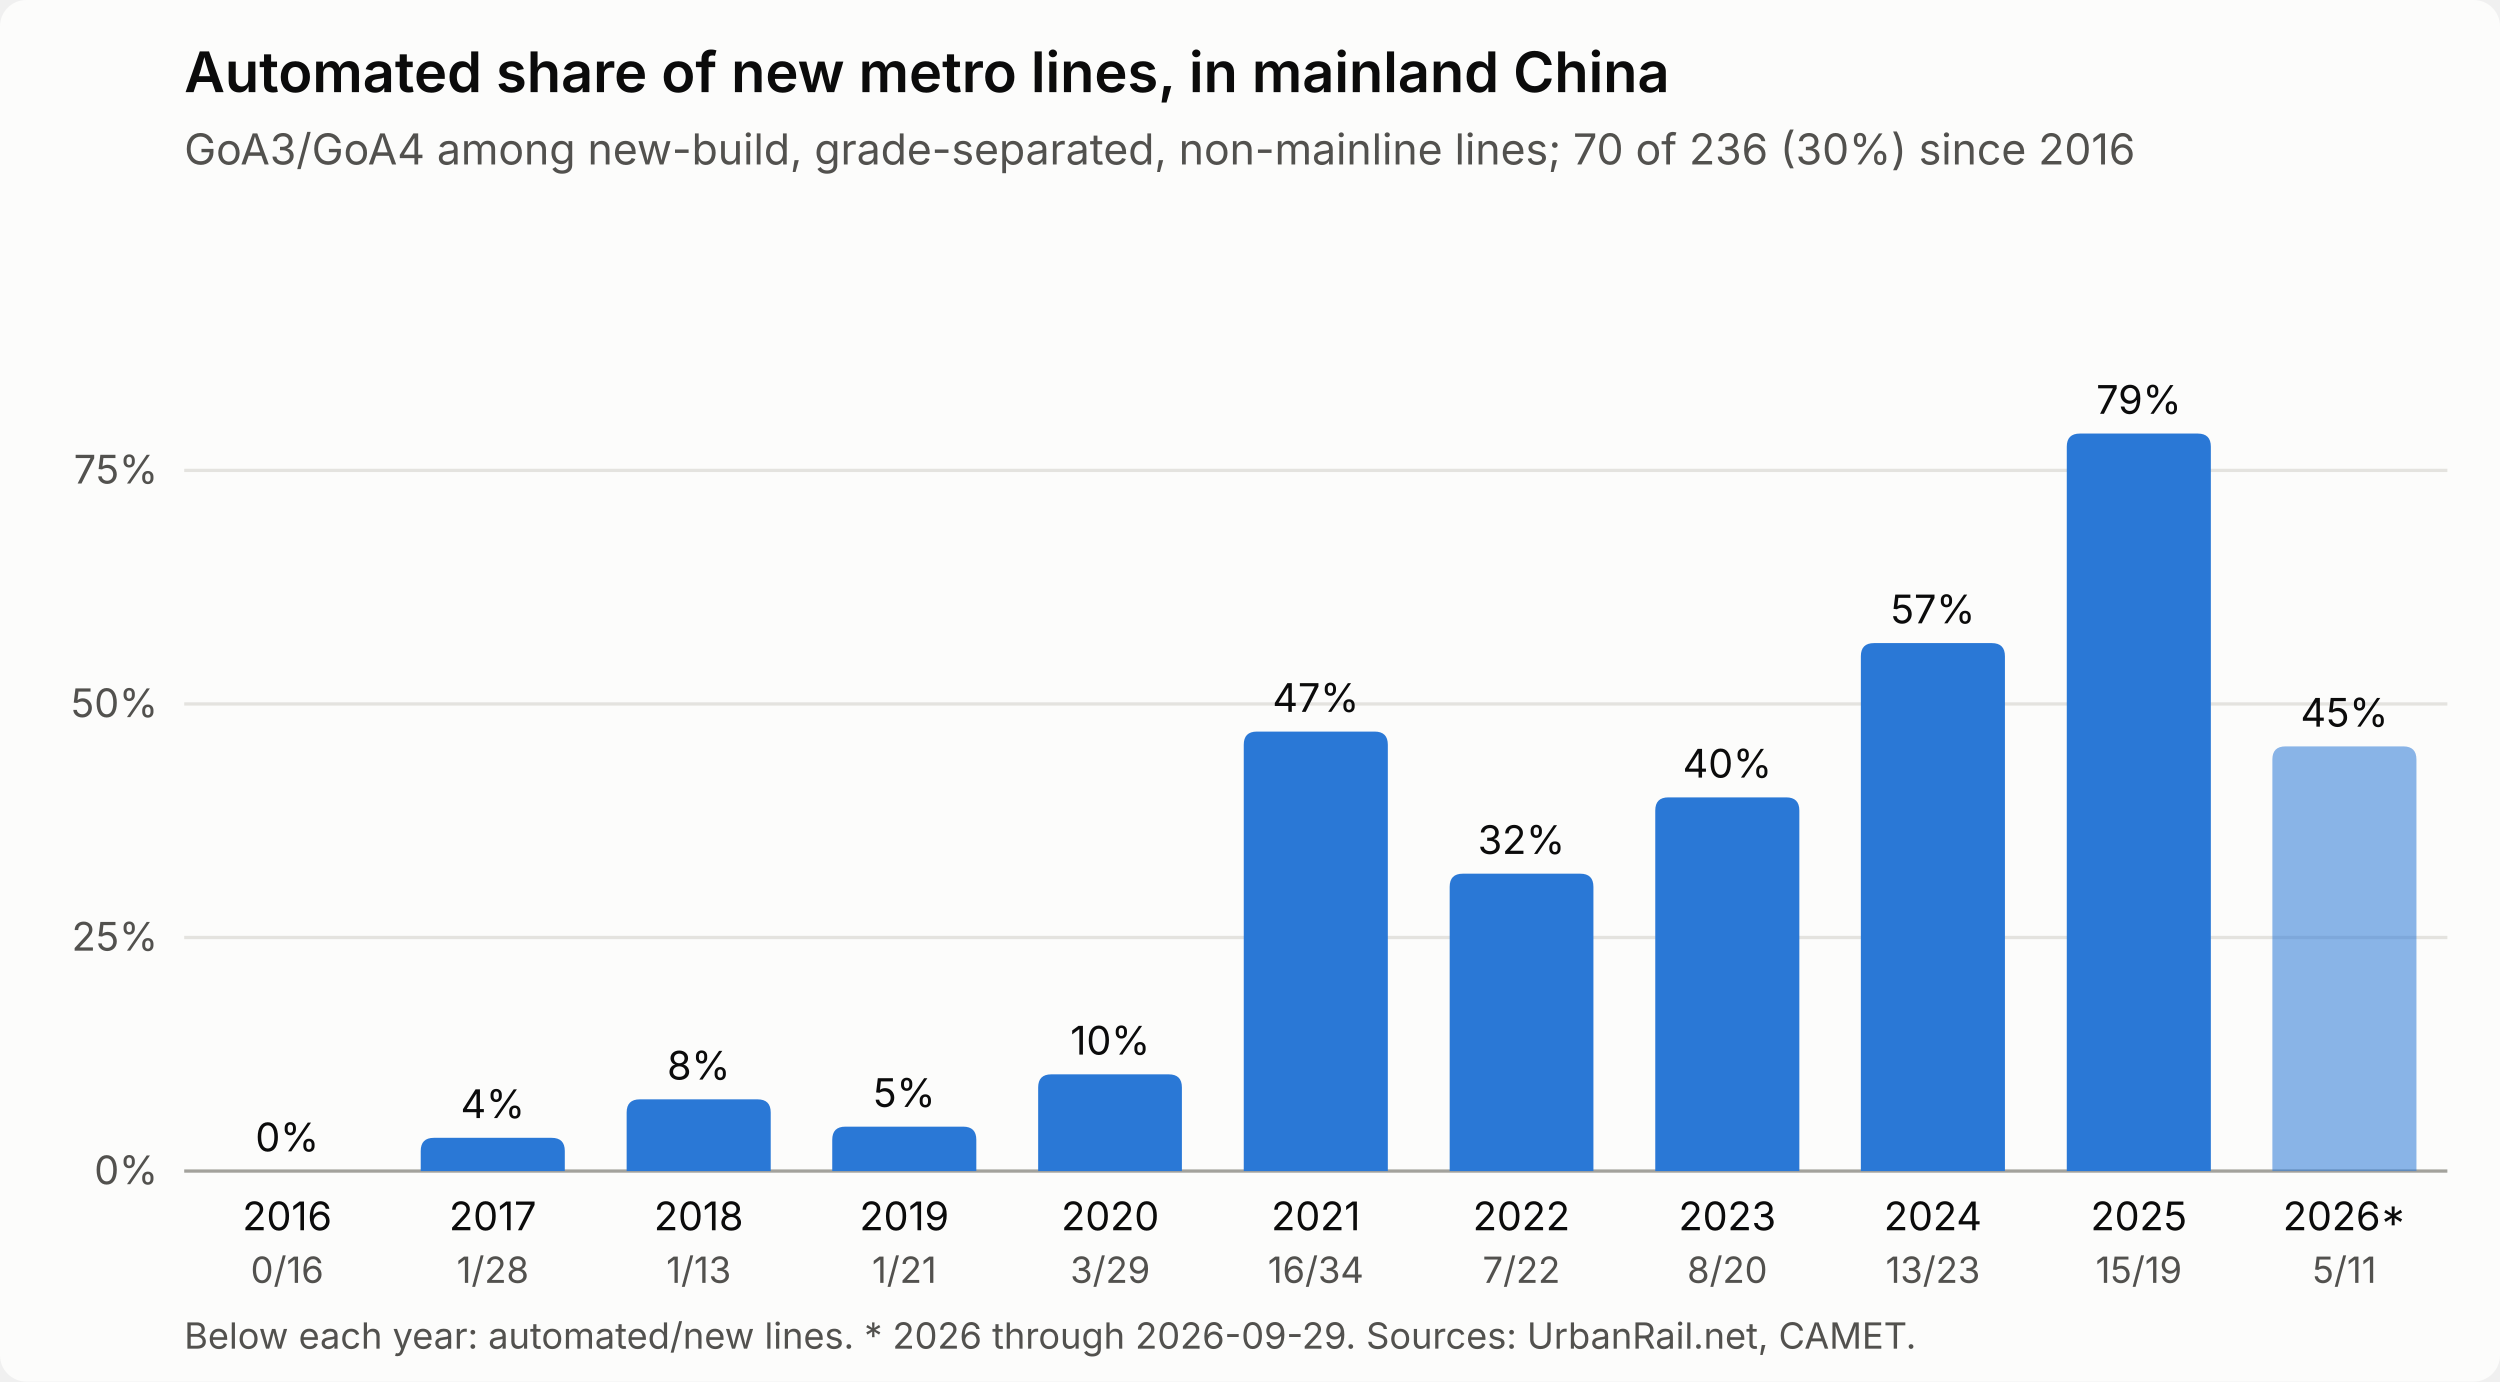
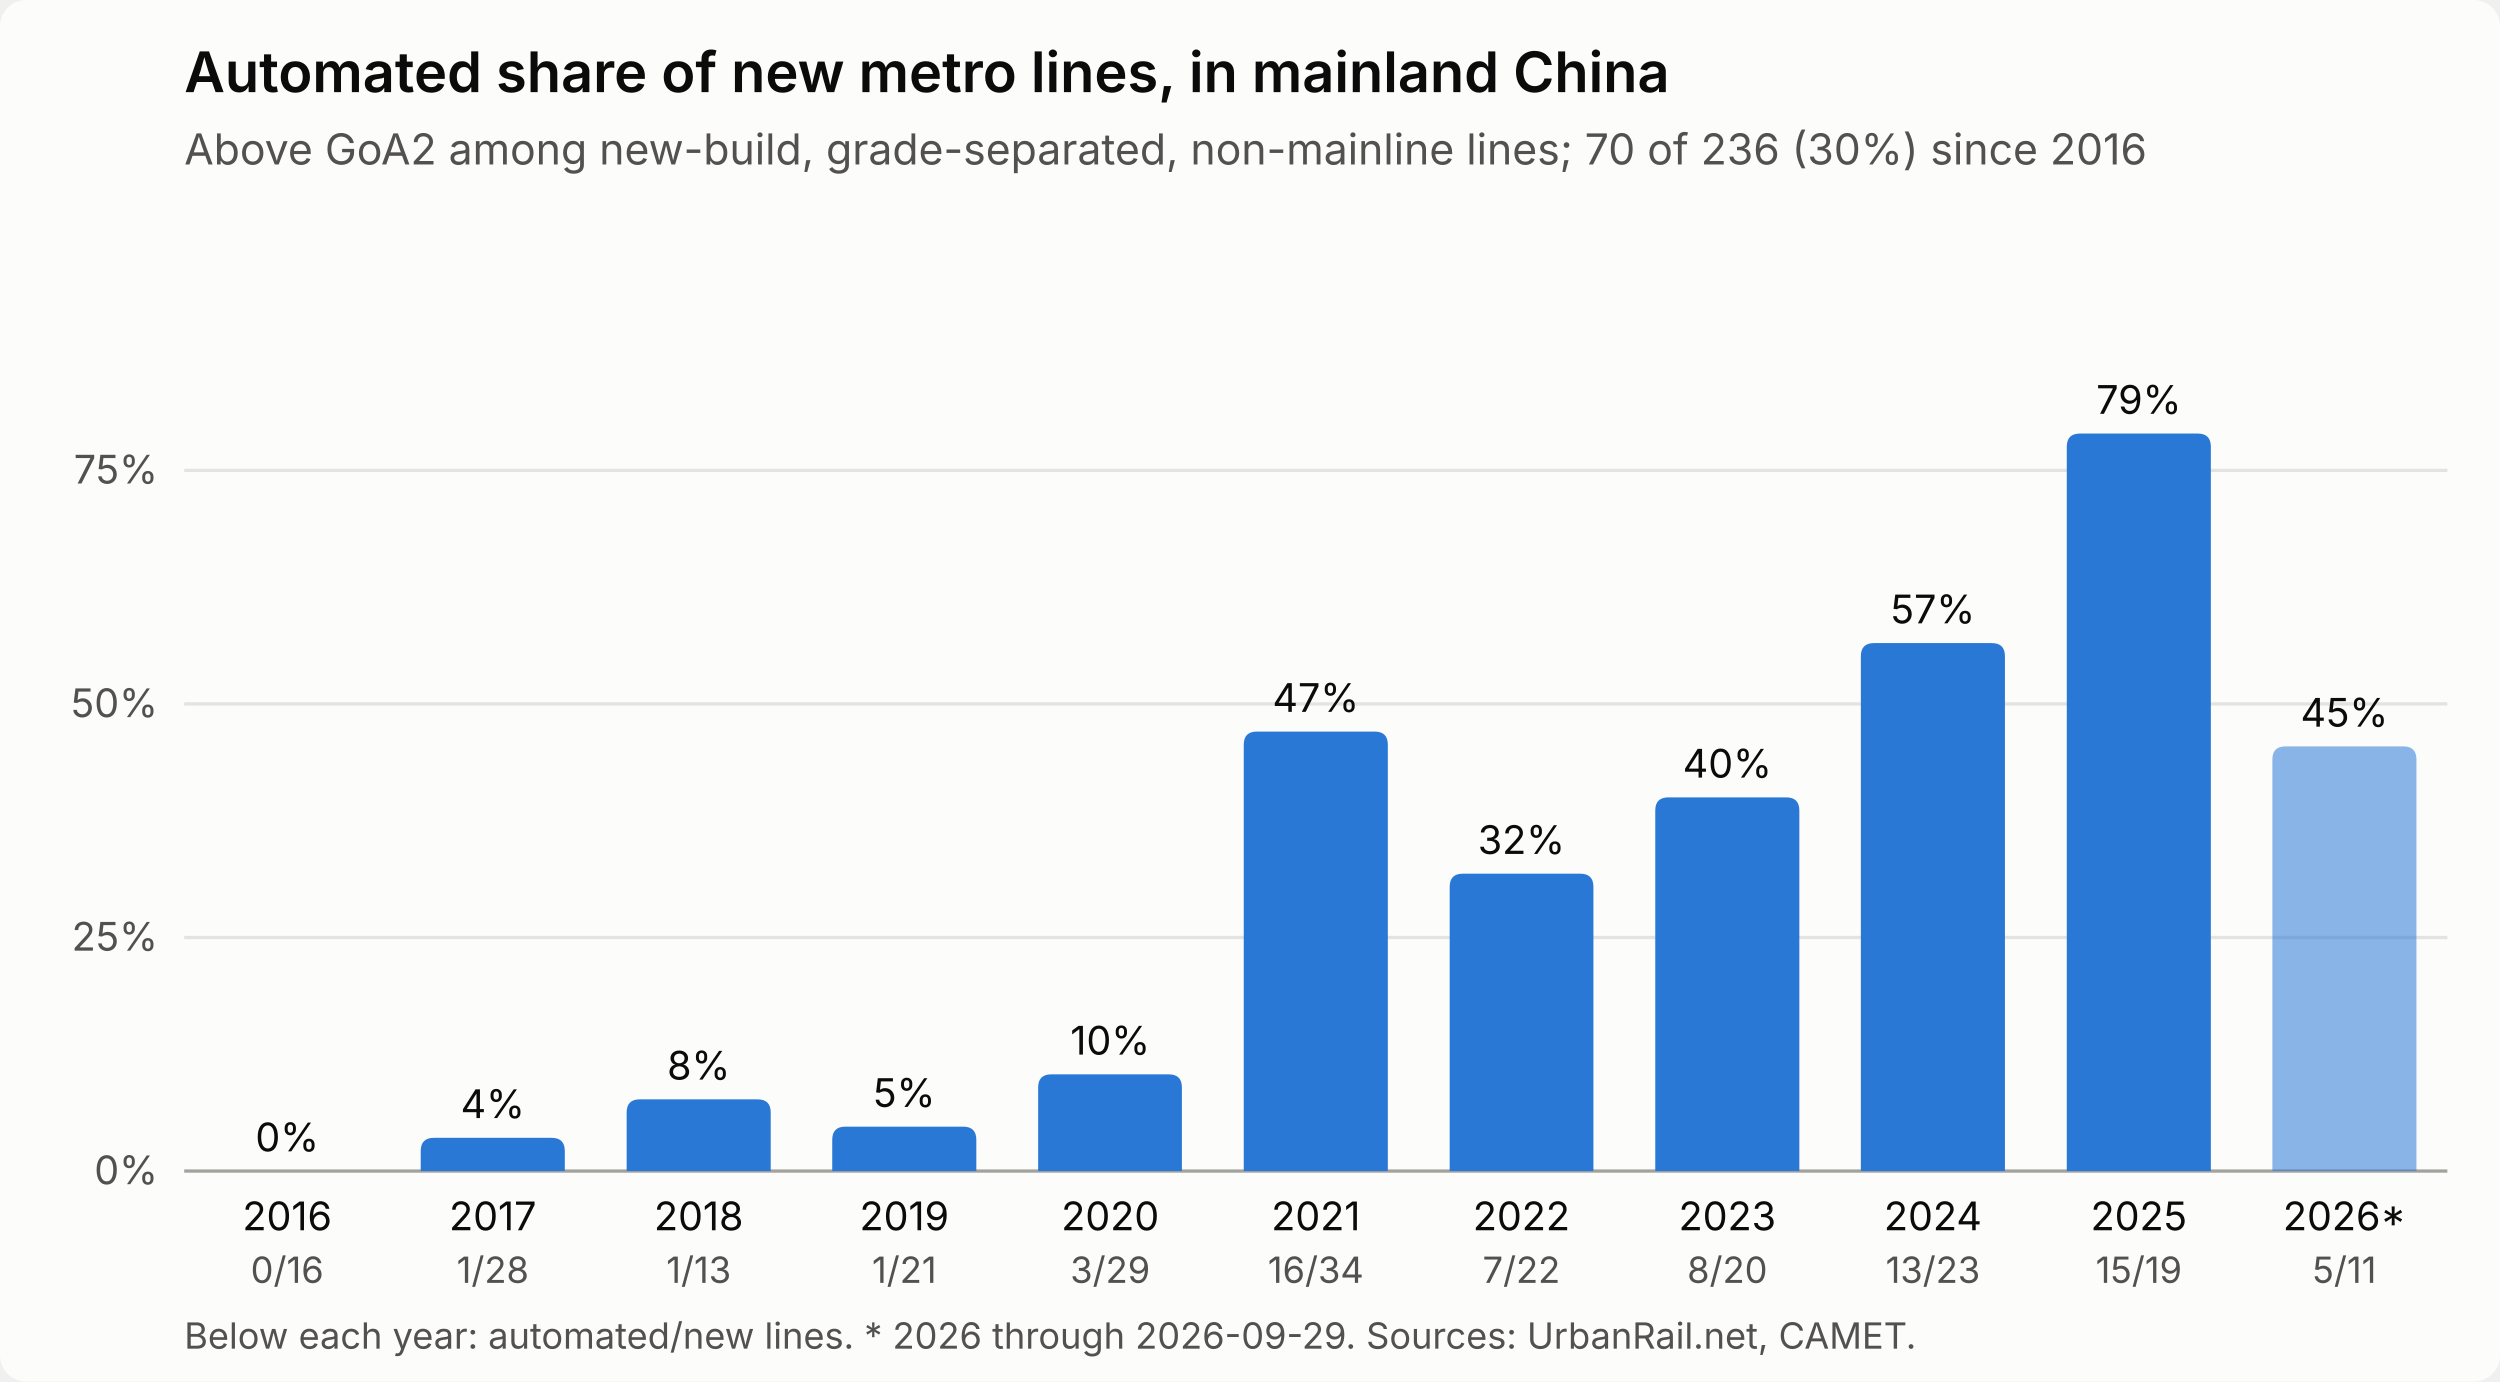
<svg xmlns="http://www.w3.org/2000/svg" viewBox="0 0 760 420" width="760" height="420" role="img" aria-labelledby="t d" font-family="system-ui, -apple-system, Segoe UI, sans-serif">
  <style>
.bg{fill:#fcfcfb}.bar{fill:#2a78d6}.bar.partial{fill-opacity:.55}
.grid{stroke:#e4e3df;stroke-width:1}.axis{stroke:#a3a29c;stroke-width:1}
.t1{fill:#0b0b0b}.t2{fill:#52514e}
@media (prefers-color-scheme: dark){
.bg{fill:#1a1a19}.bar{fill:#3987e5}.grid{stroke:#2e2e2c}.axis{stroke:#5d5c57}
.t1{fill:#ffffff}.t2{fill:#c3c2b7}}
</style>
  <rect class="bg" width="760" height="420" rx="8" />
  <text class="t1" x="56" y="28" font-size="17" font-weight="600">Automated share of new metro lines, in mainland China</text>
-   <text class="t2" x="56" y="50" font-size="13">GoA3/GoA4 among new-build, grade-separated, non-mainline lines; 70 of 236 (30%) since 2016</text>
+   <text class="t2" x="56" y="50" font-size="13">Above GoA2 among new-build, grade-separated, non-mainline lines; 70 of 236 (30%) since 2016</text>
  <line class="axis" x1="56" x2="744" y1="356.0" y2="356.0" />
  <text class="t2" x="48" y="360.0" font-size="12" text-anchor="end">0%</text>
  <line class="grid" x1="56" x2="744" y1="285.0" y2="285.0" />
  <text class="t2" x="48" y="289.0" font-size="12" text-anchor="end">25%</text>
  <line class="grid" x1="56" x2="744" y1="214.0" y2="214.0" />
  <text class="t2" x="48" y="218.0" font-size="12" text-anchor="end">50%</text>
  <line class="grid" x1="56" x2="744" y1="143.0" y2="143.0" />
  <text class="t2" x="48" y="147.0" font-size="12" text-anchor="end">75%</text>
  <g>
    <rect x="56.0" y="72" width="62.5" height="284" fill="transparent" />
    <path class="bar" d="M65.4,356.0 V356.0 Q65.4,356.0 65.4,356.0 H109.2 Q109.2,356.0 109.2,356.0 V356.0 Z" />
    <text class="t1" x="87.3" y="350.0" font-size="12" text-anchor="middle">0%</text>
  </g>
  <text class="t1" x="87.3" y="374.0" font-size="12" text-anchor="middle">2016</text>
  <text class="t2" x="87.3" y="390.0" font-size="11" text-anchor="middle">0/16</text>
  <g>
    <rect x="118.5" y="72" width="62.5" height="284" fill="transparent" />
    <path class="bar" d="M127.9,356.0 V349.9 Q127.9,345.9 131.9,345.9 H167.7 Q171.7,345.9 171.7,349.9 V356.0 Z" />
    <text class="t1" x="149.8" y="339.9" font-size="12" text-anchor="middle">4%</text>
  </g>
  <text class="t1" x="149.8" y="374.0" font-size="12" text-anchor="middle">2017</text>
  <text class="t2" x="149.8" y="390.0" font-size="11" text-anchor="middle">1/28</text>
  <g>
    <rect x="181.1" y="72" width="62.5" height="284" fill="transparent" />
    <path class="bar" d="M190.5,356.0 V338.2 Q190.5,334.2 194.5,334.2 H230.3 Q234.3,334.2 234.3,338.2 V356.0 Z" />
    <text class="t1" x="212.4" y="328.2" font-size="12" text-anchor="middle">8%</text>
  </g>
  <text class="t1" x="212.4" y="374.0" font-size="12" text-anchor="middle">2018</text>
  <text class="t2" x="212.4" y="390.0" font-size="11" text-anchor="middle">1/13</text>
  <g>
    <rect x="243.6" y="72" width="62.5" height="284" fill="transparent" />
    <path class="bar" d="M253.0,356.0 V346.5 Q253.0,342.5 257.0,342.5 H292.8 Q296.8,342.5 296.8,346.5 V356.0 Z" />
    <text class="t1" x="274.9" y="336.5" font-size="12" text-anchor="middle">5%</text>
  </g>
  <text class="t1" x="274.9" y="374.0" font-size="12" text-anchor="middle">2019</text>
  <text class="t2" x="274.9" y="390.0" font-size="11" text-anchor="middle">1/21</text>
  <g>
    <rect x="306.2" y="72" width="62.5" height="284" fill="transparent" />
    <path class="bar" d="M315.6,356.0 V330.6 Q315.6,326.6 319.6,326.6 H355.3 Q359.3,326.6 359.3,330.6 V356.0 Z" />
    <text class="t1" x="337.5" y="320.6" font-size="12" text-anchor="middle">10%</text>
  </g>
  <text class="t1" x="337.5" y="374.0" font-size="12" text-anchor="middle">2020</text>
  <text class="t2" x="337.5" y="390.0" font-size="11" text-anchor="middle">3/29</text>
  <g>
    <rect x="368.7" y="72" width="62.5" height="284" fill="transparent" />
    <path class="bar" d="M378.1,356.0 V226.4 Q378.1,222.4 382.1,222.4 H417.9 Q421.9,222.4 421.9,226.4 V356.0 Z" />
    <text class="t1" x="400.0" y="216.4" font-size="12" text-anchor="middle">47%</text>
  </g>
  <text class="t1" x="400.0" y="374.0" font-size="12" text-anchor="middle">2021</text>
  <text class="t2" x="400.0" y="390.0" font-size="11" text-anchor="middle">16/34</text>
  <g>
    <rect x="431.3" y="72" width="62.5" height="284" fill="transparent" />
    <path class="bar" d="M440.7,356.0 V269.6 Q440.7,265.6 444.7,265.6 H480.4 Q484.4,265.6 484.4,269.6 V356.0 Z" />
    <text class="t1" x="462.5" y="259.6" font-size="12" text-anchor="middle">32%</text>
  </g>
  <text class="t1" x="462.5" y="374.0" font-size="12" text-anchor="middle">2022</text>
  <text class="t2" x="462.5" y="390.0" font-size="11" text-anchor="middle">7/22</text>
  <g>
    <rect x="493.8" y="72" width="62.5" height="284" fill="transparent" />
    <path class="bar" d="M503.2,356.0 V246.4 Q503.2,242.4 507.2,242.4 H543.0 Q547.0,242.4 547.0,246.4 V356.0 Z" />
    <text class="t1" x="525.1" y="236.4" font-size="12" text-anchor="middle">40%</text>
  </g>
  <text class="t1" x="525.1" y="374.0" font-size="12" text-anchor="middle">2023</text>
  <text class="t2" x="525.1" y="390.0" font-size="11" text-anchor="middle">8/20</text>
  <g>
    <rect x="556.4" y="72" width="62.5" height="284" fill="transparent" />
    <path class="bar" d="M565.7,356.0 V199.5 Q565.7,195.5 569.7,195.5 H605.5 Q609.5,195.5 609.5,199.5 V356.0 Z" />
    <text class="t1" x="587.6" y="189.5" font-size="12" text-anchor="middle">57%</text>
  </g>
  <text class="t1" x="587.6" y="374.0" font-size="12" text-anchor="middle">2024</text>
  <text class="t2" x="587.6" y="390.0" font-size="11" text-anchor="middle">13/23</text>
  <g>
    <rect x="618.9" y="72" width="62.5" height="284" fill="transparent" />
    <path class="bar" d="M628.3,356.0 V135.8 Q628.3,131.8 632.3,131.8 H668.1 Q672.1,131.8 672.1,135.8 V356.0 Z" />
    <text class="t1" x="650.2" y="125.8" font-size="12" text-anchor="middle">79%</text>
  </g>
  <text class="t1" x="650.2" y="374.0" font-size="12" text-anchor="middle">2025</text>
  <text class="t2" x="650.2" y="390.0" font-size="11" text-anchor="middle">15/19</text>
  <g>
    <rect x="681.5" y="72" width="62.5" height="284" fill="transparent" />
    <path class="bar partial" d="M690.8,356.0 V230.9 Q690.8,226.9 694.8,226.9 H730.6 Q734.6,226.9 734.6,230.9 V356.0 Z" />
    <text class="t1" x="712.7" y="220.9" font-size="12" text-anchor="middle">45%</text>
  </g>
  <text class="t1" x="712.7" y="374.0" font-size="12" text-anchor="middle">2026*</text>
  <text class="t2" x="712.7" y="390.0" font-size="11" text-anchor="middle">5/11</text>
  <text class="t2" x="56" y="410" font-size="11">Below each year: automated/new lines. * 2026 through 2026-09-29. Sources: UrbanRail.net, CAMET.</text>
</svg>
